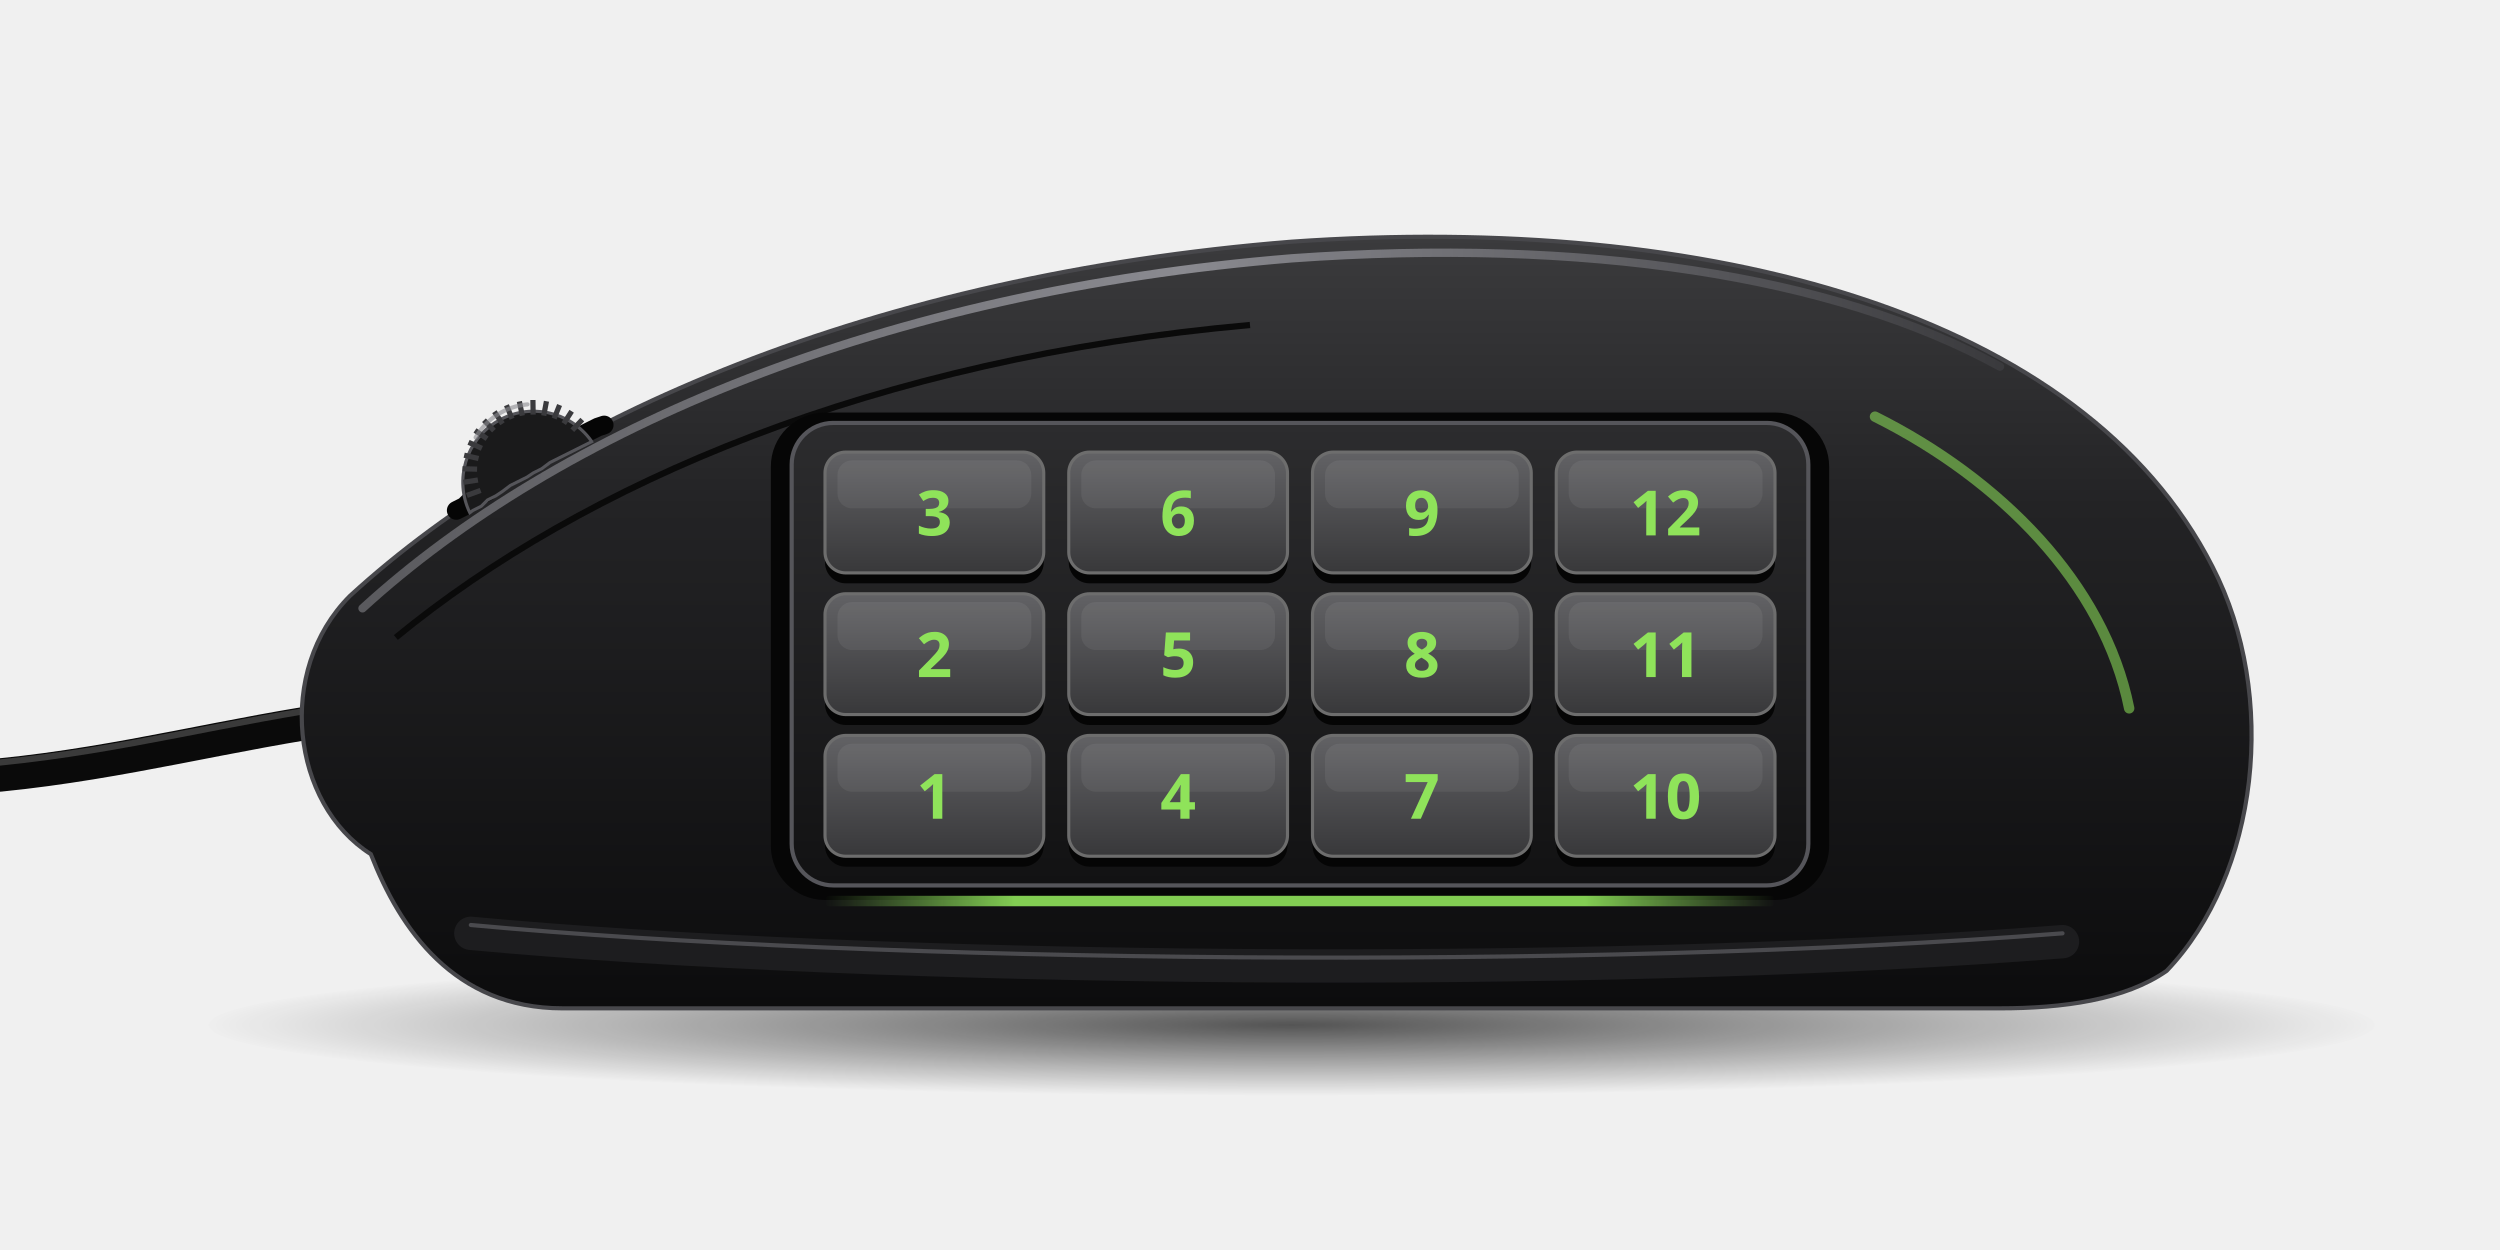
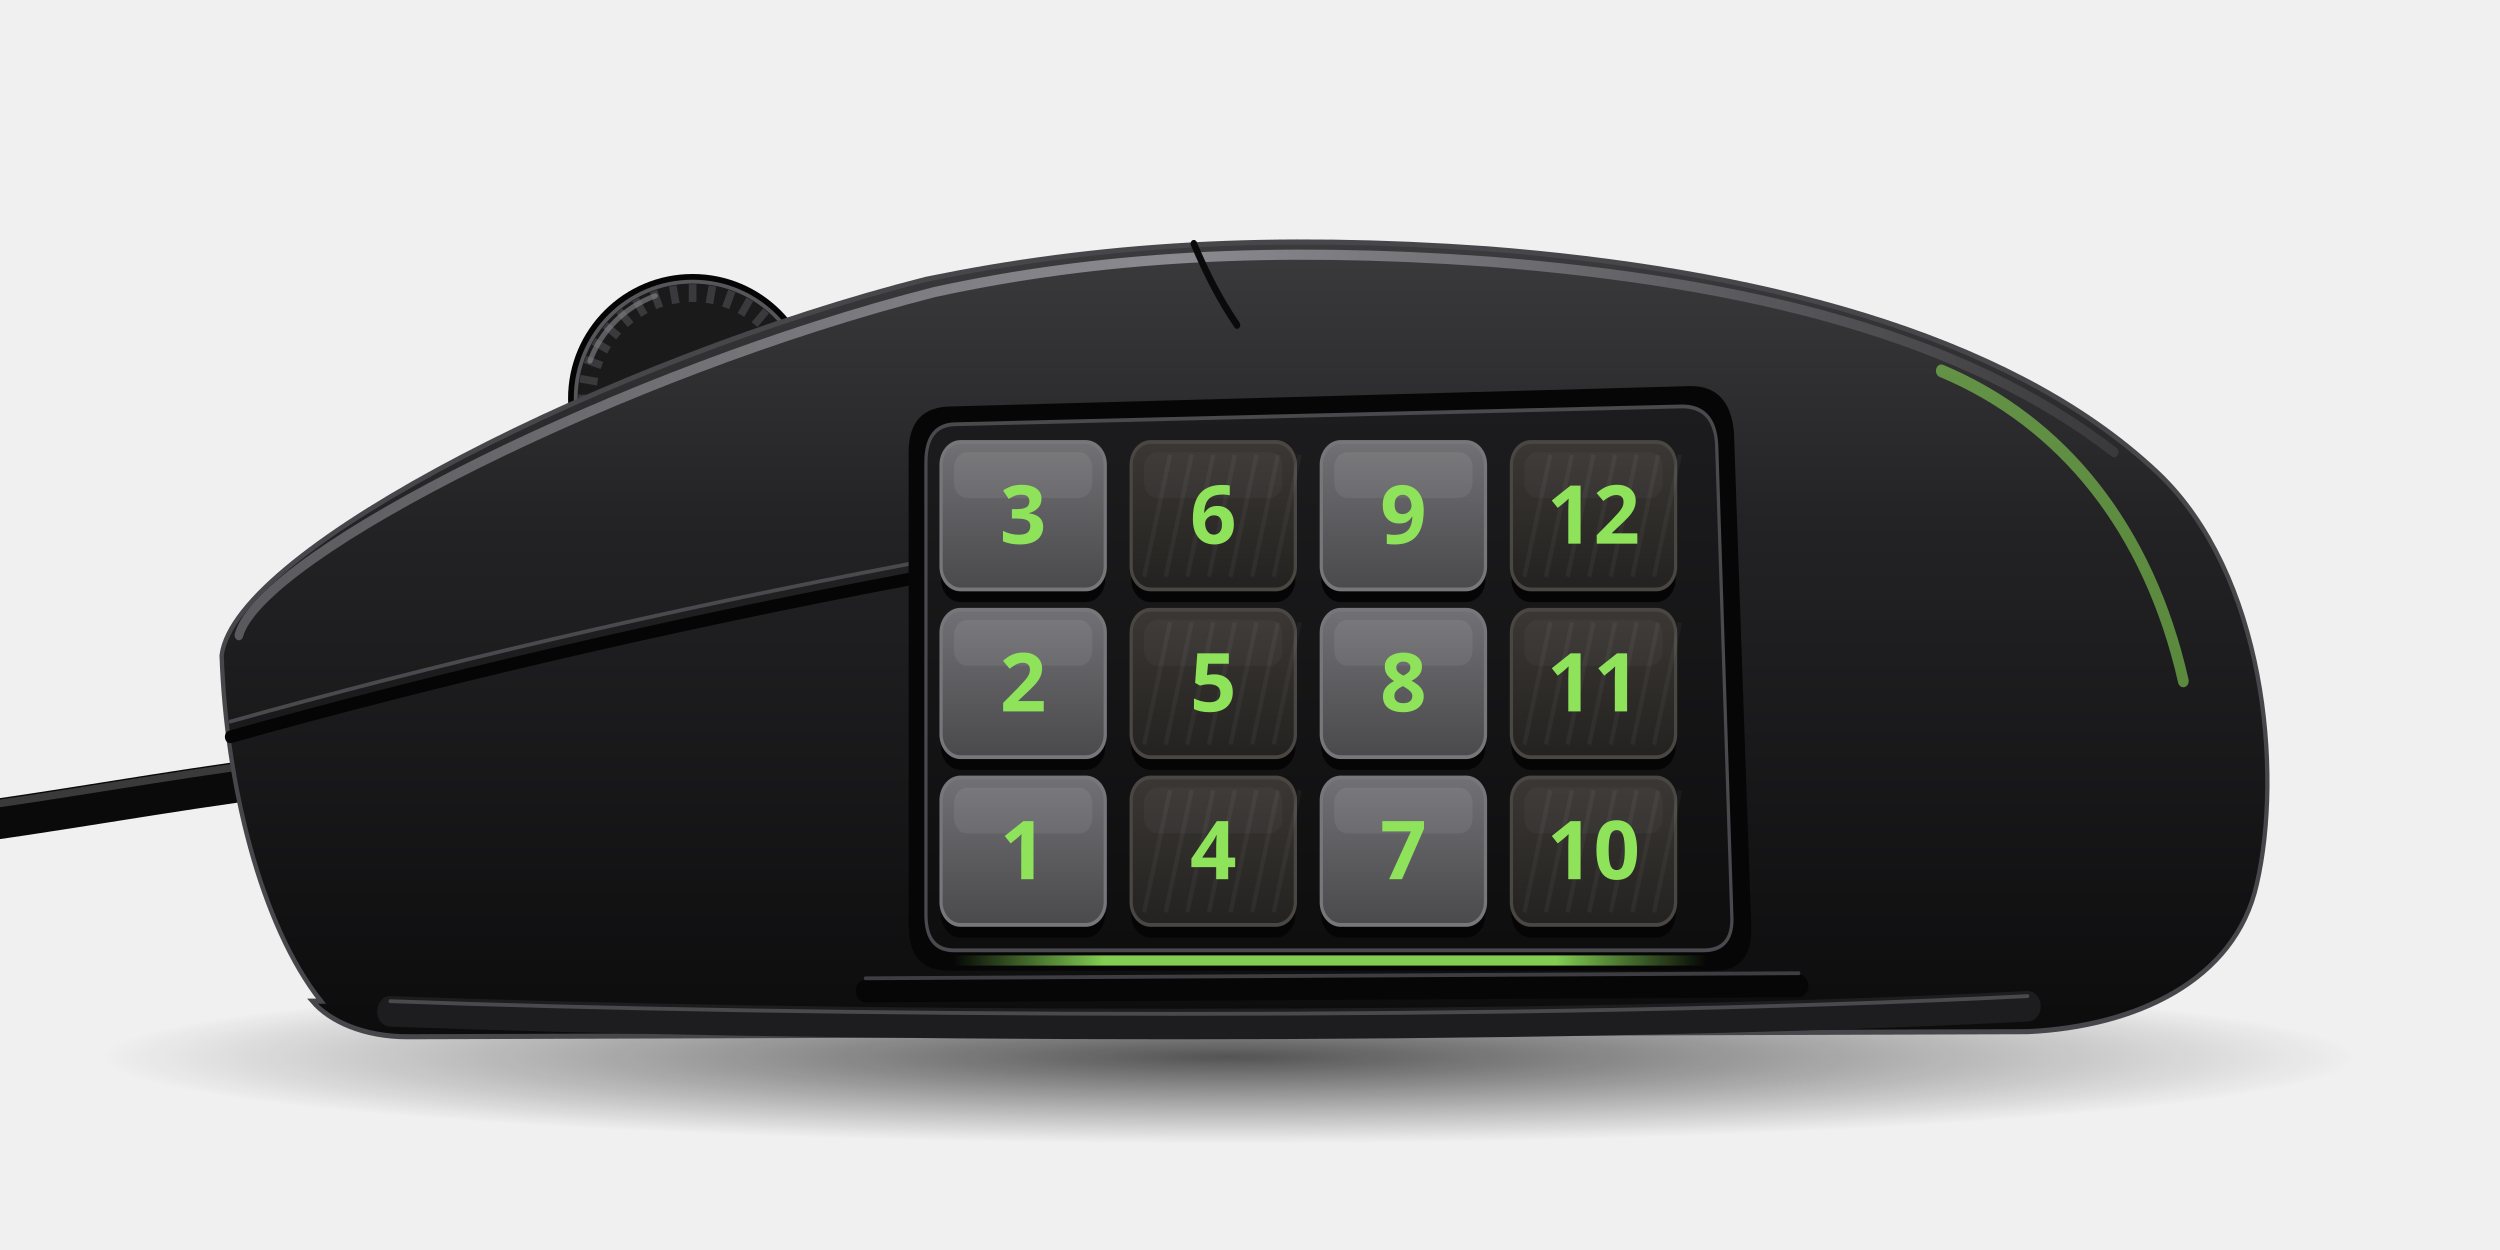
<svg xmlns="http://www.w3.org/2000/svg" version="1.2" baseProfile="tiny" viewBox="0 0 1200 600" width="1200" height="600">
  <defs>
    <linearGradient id="body" x1="0" y1="0" x2="0" y2="1">
      <stop offset="0" stop-color="#3b3b3d" />
      <stop offset="0.35" stop-color="#232325" />
      <stop offset="1" stop-color="#0c0c0d" />
    </linearGradient>
    <linearGradient id="rim" x1="0" y1="0" x2="1" y2="0">
      <stop offset="0" stop-color="#5a5a5e" />
      <stop offset="0.5" stop-color="#8a8a90" />
      <stop offset="1" stop-color="#3a3a3d" />
    </linearGradient>
    <linearGradient id="panel" x1="0" y1="0" x2="0" y2="1">
-       <stop offset="0" stop-color="#2c2c2e" />
-       <stop offset="1" stop-color="#121213" />
+       <stop offset="0" stop-color="#1c1c1e" />
+       <stop offset="1" stop-color="#0e0e0f" />
    </linearGradient>
-     <linearGradient id="key" x1="0" y1="0" x2="0" y2="1">
-       <stop offset="0" stop-color="#626265" />
-       <stop offset="1" stop-color="#38383a" />
+     <linearGradient id="keyLight" x1="0" y1="0" x2="0" y2="1">
+       <stop offset="0" stop-color="#717175" />
+       <stop offset="1" stop-color="#4a4a4d" />
    </linearGradient>
-     <linearGradient id="glow" x1="0" y1="0" x2="1" y2="0">
+     <linearGradient id="keyDark" x1="0" y1="0" x2="0" y2="1">
+       <stop offset="0" stop-color="#3a3734" />
+       <stop offset="1" stop-color="#242220" />
+     </linearGradient>
+     <linearGradient id="glow" class="zone-side" x1="0" y1="0" x2="1" y2="0">
      <stop offset="0" stop-color="#8fe35a" stop-opacity="0" />
      <stop offset="0.2" stop-color="#8fe35a" stop-opacity="0.9" />
      <stop offset="0.8" stop-color="#8fe35a" stop-opacity="0.9" />
      <stop offset="1" stop-color="#8fe35a" stop-opacity="0" />
    </linearGradient>
    <radialGradient id="shadow" cx="0.5" cy="0.5" r="0.5">
      <stop offset="0" stop-color="#000000" stop-opacity="0.65" />
      <stop offset="1" stop-color="#000000" stop-opacity="0" />
    </radialGradient>
  </defs>
-   <ellipse cx="620" cy="492" rx="520" ry="34" fill="url(#shadow)" />
-   <path d="M 0 372 C 60 366 110 352 168 344" fill="none" stroke="#0a0a0a" stroke-width="16" stroke-linecap="round" />
-   <path d="M 0 366 C 60 360 110 346 168 338" fill="none" stroke="#3a3a3a" stroke-width="3" stroke-linecap="round" />
-   <path d="M 178 410 C 140 386 132 322 168 286 C 262 200 420 132 620 116 C 820 102 1000 150 1062 272 C 1094 334 1084 420 1040 466 C 1020 480 990 484 960 484 L 270 484 C 218 484 192 446 178 410 Z" fill="url(#body)" stroke="#47474b" stroke-width="2" />
-   <path d="M 174 292 C 268 206 424 140 620 124 C 760 114 880 132 960 176" fill="none" stroke="url(#rim)" stroke-width="4" stroke-linecap="round" />
-   <path d="M 190 306 C 280 232 420 172 600 156" fill="none" stroke="#0a0a0a" stroke-width="3" />
-   <path d="M 219 245 L 223 243 L 226 240 L 230 238 L 234 236 L 237 233 L 241 231 L 244 229 L 248 227 L 252 224 L 256 222 L 259 220 L 263 218 L 267 216 L 271 213 L 275 211 L 279 209 L 283 207 L 287 205 L 290 204" fill="none" stroke="#050505" stroke-width="9" stroke-linecap="round" />
-   <path d="M 225.5 246.1 A 34 34 0 0 1 283.8 211.6 L 284 212 L 280 214 L 276 216 L 272 218 L 268 220 L 264 222 L 260 225 L 256 227 L 253 229 L 249 231 L 245 233 L 241 236 L 238 238 L 234 240 L 231 243 L 227 245 Z" fill="#1a1a1b" stroke="#55555a" stroke-width="1.5" />
-   <path d="M 230.7 235.4 L 224.1 237.8 M 229.4 230.4 L 222.4 231.5 M 229.0 225.2 L 222.0 225.0 M 229.7 220.1 L 222.8 218.5 M 231.3 215.2 L 224.9 212.3 M 233.8 210.6 L 228.0 206.6 M 237.1 206.7 L 232.3 201.7 M 241.2 203.4 L 237.3 197.6 M 245.8 201.0 L 243.1 194.5 M 250.7 199.5 L 249.3 192.7 M 255.9 199.0 L 255.8 192.0 M 261.0 199.5 L 262.3 192.6 M 266.0 200.9 L 268.6 194.4 M 270.6 203.3 L 274.4 197.4 M 274.7 206.5 L 279.5 201.4" stroke="#3a3a3d" stroke-width="2.5" />
-   <path d="M 228.3 210.0 A 32 32 0 0 1 253.2 194.1" fill="none" stroke="#8a8a90" stroke-opacity="0.6" stroke-width="2" stroke-linecap="round" />
-   <path d="M 900 200 C 960 230 1010 280 1022 340" fill="none" stroke="#8fe35a" stroke-opacity="0.55" stroke-width="5" stroke-linecap="round" />
-   <path d="M 226 448 C 420 466 760 470 990 452" fill="none" stroke="#1d1d1f" stroke-width="16" stroke-linecap="round" />
-   <path d="M 226 444 C 420 462 760 466 990 448" fill="none" stroke="#4a4a4e" stroke-width="2" stroke-linecap="round" />
-   <rect x="370" y="198" width="508" height="234" rx="26" fill="#060606" />
-   <rect x="380" y="203" width="488" height="222" rx="20" fill="url(#panel)" stroke="#55555a" stroke-width="2" />
-   <rect x="396" y="430" width="456" height="5" rx="2" fill="url(#glow)" />
-   <g>
-     <rect x="396" y="222" width="105" height="58" rx="10" fill="#050505" />
-     <rect x="396" y="217" width="105" height="58" rx="10" fill="url(#key)" stroke="#6d6d6d" stroke-width="1.5" />
-     <rect x="402" y="221" width="93" height="23" rx="7" fill="#ffffff" fill-opacity="0.06" />
-     <text x="448.5" y="257.0" text-anchor="middle" font-family="sans-serif" font-size="30" font-weight="bold" fill="#8fe35a">3</text>
-   </g>
-   <g>
-     <rect x="396" y="290" width="105" height="58" rx="10" fill="#050505" />
-     <rect x="396" y="285" width="105" height="58" rx="10" fill="url(#key)" stroke="#6d6d6d" stroke-width="1.5" />
-     <rect x="402" y="289" width="93" height="23" rx="7" fill="#ffffff" fill-opacity="0.06" />
-     <text x="448.5" y="325.0" text-anchor="middle" font-family="sans-serif" font-size="30" font-weight="bold" fill="#8fe35a">2</text>
-   </g>
-   <g>
-     <rect x="396" y="358" width="105" height="58" rx="10" fill="#050505" />
-     <rect x="396" y="353" width="105" height="58" rx="10" fill="url(#key)" stroke="#6d6d6d" stroke-width="1.5" />
-     <rect x="402" y="357" width="93" height="23" rx="7" fill="#ffffff" fill-opacity="0.06" />
-     <text x="448.5" y="393.0" text-anchor="middle" font-family="sans-serif" font-size="30" font-weight="bold" fill="#8fe35a">1</text>
-   </g>
-   <g>
-     <rect x="513" y="222" width="105" height="58" rx="10" fill="#050505" />
-     <rect x="513" y="217" width="105" height="58" rx="10" fill="url(#key)" stroke="#6d6d6d" stroke-width="1.5" />
-     <rect x="519" y="221" width="93" height="23" rx="7" fill="#ffffff" fill-opacity="0.06" />
-     <text x="565.5" y="257.0" text-anchor="middle" font-family="sans-serif" font-size="30" font-weight="bold" fill="#8fe35a">6</text>
-   </g>
-   <g>
-     <rect x="513" y="290" width="105" height="58" rx="10" fill="#050505" />
-     <rect x="513" y="285" width="105" height="58" rx="10" fill="url(#key)" stroke="#6d6d6d" stroke-width="1.5" />
-     <rect x="519" y="289" width="93" height="23" rx="7" fill="#ffffff" fill-opacity="0.06" />
-     <text x="565.5" y="325.0" text-anchor="middle" font-family="sans-serif" font-size="30" font-weight="bold" fill="#8fe35a">5</text>
-   </g>
-   <g>
-     <rect x="513" y="358" width="105" height="58" rx="10" fill="#050505" />
-     <rect x="513" y="353" width="105" height="58" rx="10" fill="url(#key)" stroke="#6d6d6d" stroke-width="1.5" />
-     <rect x="519" y="357" width="93" height="23" rx="7" fill="#ffffff" fill-opacity="0.06" />
-     <text x="565.5" y="393.0" text-anchor="middle" font-family="sans-serif" font-size="30" font-weight="bold" fill="#8fe35a">4</text>
-   </g>
-   <g>
-     <rect x="630" y="222" width="105" height="58" rx="10" fill="#050505" />
-     <rect x="630" y="217" width="105" height="58" rx="10" fill="url(#key)" stroke="#6d6d6d" stroke-width="1.5" />
-     <rect x="636" y="221" width="93" height="23" rx="7" fill="#ffffff" fill-opacity="0.06" />
-     <text x="682.5" y="257.0" text-anchor="middle" font-family="sans-serif" font-size="30" font-weight="bold" fill="#8fe35a">9</text>
-   </g>
-   <g>
-     <rect x="630" y="290" width="105" height="58" rx="10" fill="#050505" />
-     <rect x="630" y="285" width="105" height="58" rx="10" fill="url(#key)" stroke="#6d6d6d" stroke-width="1.5" />
-     <rect x="636" y="289" width="93" height="23" rx="7" fill="#ffffff" fill-opacity="0.06" />
-     <text x="682.5" y="325.0" text-anchor="middle" font-family="sans-serif" font-size="30" font-weight="bold" fill="#8fe35a">8</text>
-   </g>
-   <g>
-     <rect x="630" y="358" width="105" height="58" rx="10" fill="#050505" />
-     <rect x="630" y="353" width="105" height="58" rx="10" fill="url(#key)" stroke="#6d6d6d" stroke-width="1.5" />
-     <rect x="636" y="357" width="93" height="23" rx="7" fill="#ffffff" fill-opacity="0.06" />
-     <text x="682.5" y="393.0" text-anchor="middle" font-family="sans-serif" font-size="30" font-weight="bold" fill="#8fe35a">7</text>
-   </g>
-   <g>
-     <rect x="747" y="222" width="105" height="58" rx="10" fill="#050505" />
-     <rect x="747" y="217" width="105" height="58" rx="10" fill="url(#key)" stroke="#6d6d6d" stroke-width="1.5" />
-     <rect x="753" y="221" width="93" height="23" rx="7" fill="#ffffff" fill-opacity="0.06" />
-     <text x="799.5" y="257.0" text-anchor="middle" font-family="sans-serif" font-size="30" font-weight="bold" fill="#8fe35a">12</text>
-   </g>
-   <g>
-     <rect x="747" y="290" width="105" height="58" rx="10" fill="#050505" />
-     <rect x="747" y="285" width="105" height="58" rx="10" fill="url(#key)" stroke="#6d6d6d" stroke-width="1.5" />
-     <rect x="753" y="289" width="93" height="23" rx="7" fill="#ffffff" fill-opacity="0.06" />
-     <text x="799.5" y="325.0" text-anchor="middle" font-family="sans-serif" font-size="30" font-weight="bold" fill="#8fe35a">11</text>
-   </g>
-   <g>
-     <rect x="747" y="358" width="105" height="58" rx="10" fill="#050505" />
-     <rect x="747" y="353" width="105" height="58" rx="10" fill="url(#key)" stroke="#6d6d6d" stroke-width="1.5" />
-     <rect x="753" y="357" width="93" height="23" rx="7" fill="#ffffff" fill-opacity="0.06" />
-     <text x="799.5" y="393.0" text-anchor="middle" font-family="sans-serif" font-size="30" font-weight="bold" fill="#8fe35a">10</text>
+   <g transform="translate(600 300) scale(1.037 1.22) translate(-630 -322)">
+     <ellipse cx="620" cy="492" rx="520" ry="34" fill="url(#shadow)" />
+     <path d="M 0 404 C 60 398 110 390 160 384" fill="none" stroke="#0a0a0a" stroke-width="16" stroke-linecap="round" />
+     <path d="M 0 398 C 60 392 110 384 160 378" fill="none" stroke="#3a3a3a" stroke-width="3" stroke-linecap="round" />
+     <g transform="translate(372.0 232.9) scale(1.1765 1) translate(-372.0 -232.9)">
+       <circle cx="372.0" cy="232.9" r="49" fill="#050505" />
+       <circle cx="372.0" cy="232.9" r="46" fill="#1a1a1b" stroke="#55555a" stroke-width="1.5" />
+       <path d="M 417.0 232.9 L 410.0 232.9 M 416.3 240.7 L 409.4 239.5 M 414.3 248.3 L 407.7 245.9 M 411.0 255.4 L 404.9 251.9 M 406.5 261.8 L 401.1 257.3 M 400.9 267.4 L 396.4 262.0 M 394.5 271.9 L 391.0 265.8 M 387.4 275.2 L 385.0 268.6 M 379.8 277.2 L 378.6 270.3 M 372.0 277.9 L 372.0 270.9 M 364.2 277.2 L 365.4 270.3 M 356.6 275.2 L 359.0 268.6 M 349.5 271.9 L 353.0 265.8 M 343.1 267.4 L 347.6 262.0 M 337.5 261.8 L 342.9 257.3 M 333.0 255.4 L 339.1 251.9 M 329.7 248.3 L 336.3 245.9 M 327.7 240.7 L 334.6 239.5 M 327.0 232.9 L 334.0 232.9 M 327.7 225.1 L 334.6 226.3 M 329.7 217.5 L 336.3 219.9 M 333.0 210.4 L 339.1 213.9 M 337.5 204.0 L 342.9 208.5 M 343.1 198.4 L 347.6 203.8 M 349.5 193.9 L 353.0 200.0 M 356.6 190.6 L 359.0 197.2 M 364.2 188.6 L 365.4 195.5 M 372.0 187.9 L 372.0 194.9 M 379.8 188.6 L 378.6 195.5 M 387.4 190.6 L 385.0 197.2 M 394.5 193.9 L 391.0 200.0 M 400.9 198.4 L 396.4 203.8 M 406.5 204.0 L 401.1 208.5 M 411.0 210.4 L 404.9 213.9 M 414.3 217.5 L 407.7 219.9 M 416.3 225.1 L 409.4 226.3" stroke="#3a3a3d" stroke-width="3" />
+       <path d="M 331.6 218.2 A 43 43 0 0 1 357.3 192.5" fill="none" stroke="#8a8a90" stroke-opacity="0.6" stroke-width="2" stroke-linecap="round" />
+     </g>
+     <path d="M 200 470 C 172 440 156 384 154 334 C 160 292 336 217 480 186 C 560 172 640 168 740 174 C 860 182 980 206 1050 262 C 1100 302 1108 380 1096 424 C 1086 462 1040 480 990 482 L 240 484 C 220 484 204 478 196 470 Z" fill="url(#body)" stroke="#47474b" stroke-width="2" />
+     <path d="M 162 326 C 172 294 341 222 484 191 C 560 177 640 173 740 179 C 860 187 960 208 1030 254" fill="none" stroke="url(#rim)" stroke-width="4" stroke-linecap="round" />
+     <path d="M 158 366 C 250 344 360 322 472 304" fill="none" stroke="#050505" stroke-width="5" stroke-linecap="round" />
+     <path d="M 158 360 C 250 338 360 316 472 298" fill="none" stroke="#4a4a4e" stroke-width="1.5" stroke-linecap="round" />
+     <path d="M 604 172 C 610 184 616 194 624 204" fill="none" stroke="#0a0a0a" stroke-width="3" stroke-linecap="round" />
+     <path class="zone-logo" d="M 950 222 C 1006 242 1046 284 1062 344" fill="none" stroke="#8fe35a" stroke-opacity="0.55" stroke-width="5" stroke-linecap="round" />
+     <path d="M 232 474 C 420 480 760 482 990 472" fill="none" stroke="#1d1d1f" stroke-width="12" stroke-linecap="round" />
+     <path d="M 232 470 C 420 476 760 478 990 468" fill="none" stroke="#4a4a4e" stroke-width="1.5" stroke-linecap="round" />
+     <path d="M 452 466 L 884 464" fill="none" stroke="#060606" stroke-width="9" stroke-linecap="round" />
+     <path d="M 452 461 L 884 459" fill="none" stroke="#3e3e42" stroke-width="1.5" stroke-linecap="round" />
+     <path d="M 492 236 L 834 228 Q 852 228 854 246 L 862 440 Q 863 458 845 458 L 490 458 Q 472 458 472 440 L 472 254 Q 472 236 492 236 Z" fill="#060606" />
+     <path d="M 494 243 L 830 236 Q 845 236 846 251 L 853 436 Q 854 450 840 450 L 493 450 Q 480 450 480 436 L 480 258 Q 480 243 494 243 Z" fill="url(#panel)" stroke="#4a4a4e" stroke-width="1.5" />
+     <rect x="492" y="452" width="350" height="4" rx="2" fill="url(#glow)" />
+     <g>
+       <rect x="487" y="255" width="76" height="58" rx="9" fill="#050505" />
+       <rect x="487" y="250" width="76" height="58" rx="9" fill="url(#keyLight)" stroke="#77777b" stroke-width="1.5" />
+       <rect x="493" y="254" width="64" height="18" rx="6" fill="#ffffff" fill-opacity="0.07" />
+       <text class="zone-side" transform="translate(525.0 279.0) scale(1.1765 1) translate(-525.0 -279.0)" x="525" y="290" text-anchor="middle" font-family="sans-serif" font-size="32" font-weight="bold" fill="#8fe35a">3</text>
+     </g>
+     <g>
+       <rect x="487" y="321" width="76" height="58" rx="9" fill="#050505" />
+       <rect x="487" y="316" width="76" height="58" rx="9" fill="url(#keyLight)" stroke="#77777b" stroke-width="1.5" />
+       <rect x="493" y="320" width="64" height="18" rx="6" fill="#ffffff" fill-opacity="0.07" />
+       <text class="zone-side" transform="translate(525.0 345.0) scale(1.1765 1) translate(-525.0 -345.0)" x="525" y="356" text-anchor="middle" font-family="sans-serif" font-size="32" font-weight="bold" fill="#8fe35a">2</text>
+     </g>
+     <g>
+       <rect x="487" y="387" width="76" height="58" rx="9" fill="#050505" />
+       <rect x="487" y="382" width="76" height="58" rx="9" fill="url(#keyLight)" stroke="#77777b" stroke-width="1.5" />
+       <rect x="493" y="386" width="64" height="18" rx="6" fill="#ffffff" fill-opacity="0.07" />
+       <text class="zone-side" transform="translate(525.0 411.0) scale(1.1765 1) translate(-525.0 -411.0)" x="525" y="422" text-anchor="middle" font-family="sans-serif" font-size="32" font-weight="bold" fill="#8fe35a">1</text>
+     </g>
+     <g>
+       <rect x="575" y="255" width="76" height="58" rx="9" fill="#050505" />
+       <rect x="575" y="250" width="76" height="58" rx="9" fill="url(#keyDark)" stroke="#4a4642" stroke-width="1.5" />
+       <path d="M 581 303 L 593 255 M 591 303 L 603 255 M 601 303 L 613 255 M 611 303 L 623 255 M 621 303 L 633 255 M 631 303 L 643 255 M 641 303 L 653 255" stroke="#ffffff" stroke-opacity="0.04" stroke-width="2" />
+       <rect x="581" y="254" width="64" height="18" rx="6" fill="#ffffff" fill-opacity="0.035" />
+       <text class="zone-side" transform="translate(613.0 279.0) scale(1.1765 1) translate(-613.0 -279.0)" x="613" y="290" text-anchor="middle" font-family="sans-serif" font-size="32" font-weight="bold" fill="#8fe35a">6</text>
+     </g>
+     <g>
+       <rect x="575" y="321" width="76" height="58" rx="9" fill="#050505" />
+       <rect x="575" y="316" width="76" height="58" rx="9" fill="url(#keyDark)" stroke="#4a4642" stroke-width="1.5" />
+       <path d="M 581 369 L 593 321 M 591 369 L 603 321 M 601 369 L 613 321 M 611 369 L 623 321 M 621 369 L 633 321 M 631 369 L 643 321 M 641 369 L 653 321" stroke="#ffffff" stroke-opacity="0.04" stroke-width="2" />
+       <rect x="581" y="320" width="64" height="18" rx="6" fill="#ffffff" fill-opacity="0.035" />
+       <text class="zone-side" transform="translate(613.0 345.0) scale(1.1765 1) translate(-613.0 -345.0)" x="613" y="356" text-anchor="middle" font-family="sans-serif" font-size="32" font-weight="bold" fill="#8fe35a">5</text>
+     </g>
+     <g>
+       <rect x="575" y="387" width="76" height="58" rx="9" fill="#050505" />
+       <rect x="575" y="382" width="76" height="58" rx="9" fill="url(#keyDark)" stroke="#4a4642" stroke-width="1.5" />
+       <path d="M 581 435 L 593 387 M 591 435 L 603 387 M 601 435 L 613 387 M 611 435 L 623 387 M 621 435 L 633 387 M 631 435 L 643 387 M 641 435 L 653 387" stroke="#ffffff" stroke-opacity="0.04" stroke-width="2" />
+       <rect x="581" y="386" width="64" height="18" rx="6" fill="#ffffff" fill-opacity="0.035" />
+       <text class="zone-side" transform="translate(613.0 411.0) scale(1.1765 1) translate(-613.0 -411.0)" x="613" y="422" text-anchor="middle" font-family="sans-serif" font-size="32" font-weight="bold" fill="#8fe35a">4</text>
+     </g>
+     <g>
+       <rect x="663" y="255" width="76" height="58" rx="9" fill="#050505" />
+       <rect x="663" y="250" width="76" height="58" rx="9" fill="url(#keyLight)" stroke="#77777b" stroke-width="1.5" />
+       <rect x="669" y="254" width="64" height="18" rx="6" fill="#ffffff" fill-opacity="0.07" />
+       <text class="zone-side" transform="translate(701.0 279.0) scale(1.1765 1) translate(-701.0 -279.0)" x="701" y="290" text-anchor="middle" font-family="sans-serif" font-size="32" font-weight="bold" fill="#8fe35a">9</text>
+     </g>
+     <g>
+       <rect x="663" y="321" width="76" height="58" rx="9" fill="#050505" />
+       <rect x="663" y="316" width="76" height="58" rx="9" fill="url(#keyLight)" stroke="#77777b" stroke-width="1.5" />
+       <rect x="669" y="320" width="64" height="18" rx="6" fill="#ffffff" fill-opacity="0.07" />
+       <text class="zone-side" transform="translate(701.0 345.0) scale(1.1765 1) translate(-701.0 -345.0)" x="701" y="356" text-anchor="middle" font-family="sans-serif" font-size="32" font-weight="bold" fill="#8fe35a">8</text>
+     </g>
+     <g>
+       <rect x="663" y="387" width="76" height="58" rx="9" fill="#050505" />
+       <rect x="663" y="382" width="76" height="58" rx="9" fill="url(#keyLight)" stroke="#77777b" stroke-width="1.5" />
+       <rect x="669" y="386" width="64" height="18" rx="6" fill="#ffffff" fill-opacity="0.07" />
+       <text class="zone-side" transform="translate(701.0 411.0) scale(1.1765 1) translate(-701.0 -411.0)" x="701" y="422" text-anchor="middle" font-family="sans-serif" font-size="32" font-weight="bold" fill="#8fe35a">7</text>
+     </g>
+     <g>
+       <rect x="751" y="255" width="76" height="58" rx="9" fill="#050505" />
+       <rect x="751" y="250" width="76" height="58" rx="9" fill="url(#keyDark)" stroke="#4a4642" stroke-width="1.5" />
+       <path d="M 757 303 L 769 255 M 767 303 L 779 255 M 777 303 L 789 255 M 787 303 L 799 255 M 797 303 L 809 255 M 807 303 L 819 255 M 817 303 L 829 255" stroke="#ffffff" stroke-opacity="0.04" stroke-width="2" />
+       <rect x="757" y="254" width="64" height="18" rx="6" fill="#ffffff" fill-opacity="0.035" />
+       <text class="zone-side" transform="translate(789.0 279.0) scale(1.1765 1) translate(-789.0 -279.0)" x="789" y="290" text-anchor="middle" font-family="sans-serif" font-size="32" font-weight="bold" fill="#8fe35a">12</text>
+     </g>
+     <g>
+       <rect x="751" y="321" width="76" height="58" rx="9" fill="#050505" />
+       <rect x="751" y="316" width="76" height="58" rx="9" fill="url(#keyDark)" stroke="#4a4642" stroke-width="1.5" />
+       <path d="M 757 369 L 769 321 M 767 369 L 779 321 M 777 369 L 789 321 M 787 369 L 799 321 M 797 369 L 809 321 M 807 369 L 819 321 M 817 369 L 829 321" stroke="#ffffff" stroke-opacity="0.04" stroke-width="2" />
+       <rect x="757" y="320" width="64" height="18" rx="6" fill="#ffffff" fill-opacity="0.035" />
+       <text class="zone-side" transform="translate(789.0 345.0) scale(1.1765 1) translate(-789.0 -345.0)" x="789" y="356" text-anchor="middle" font-family="sans-serif" font-size="32" font-weight="bold" fill="#8fe35a">11</text>
+     </g>
+     <g>
+       <rect x="751" y="387" width="76" height="58" rx="9" fill="#050505" />
+       <rect x="751" y="382" width="76" height="58" rx="9" fill="url(#keyDark)" stroke="#4a4642" stroke-width="1.5" />
+       <path d="M 757 435 L 769 387 M 767 435 L 779 387 M 777 435 L 789 387 M 787 435 L 799 387 M 797 435 L 809 387 M 807 435 L 819 387 M 817 435 L 829 387" stroke="#ffffff" stroke-opacity="0.04" stroke-width="2" />
+       <rect x="757" y="386" width="64" height="18" rx="6" fill="#ffffff" fill-opacity="0.035" />
+       <text class="zone-side" transform="translate(789.0 411.0) scale(1.1765 1) translate(-789.0 -411.0)" x="789" y="422" text-anchor="middle" font-family="sans-serif" font-size="32" font-weight="bold" fill="#8fe35a">10</text>
+     </g>
  </g>
</svg>
